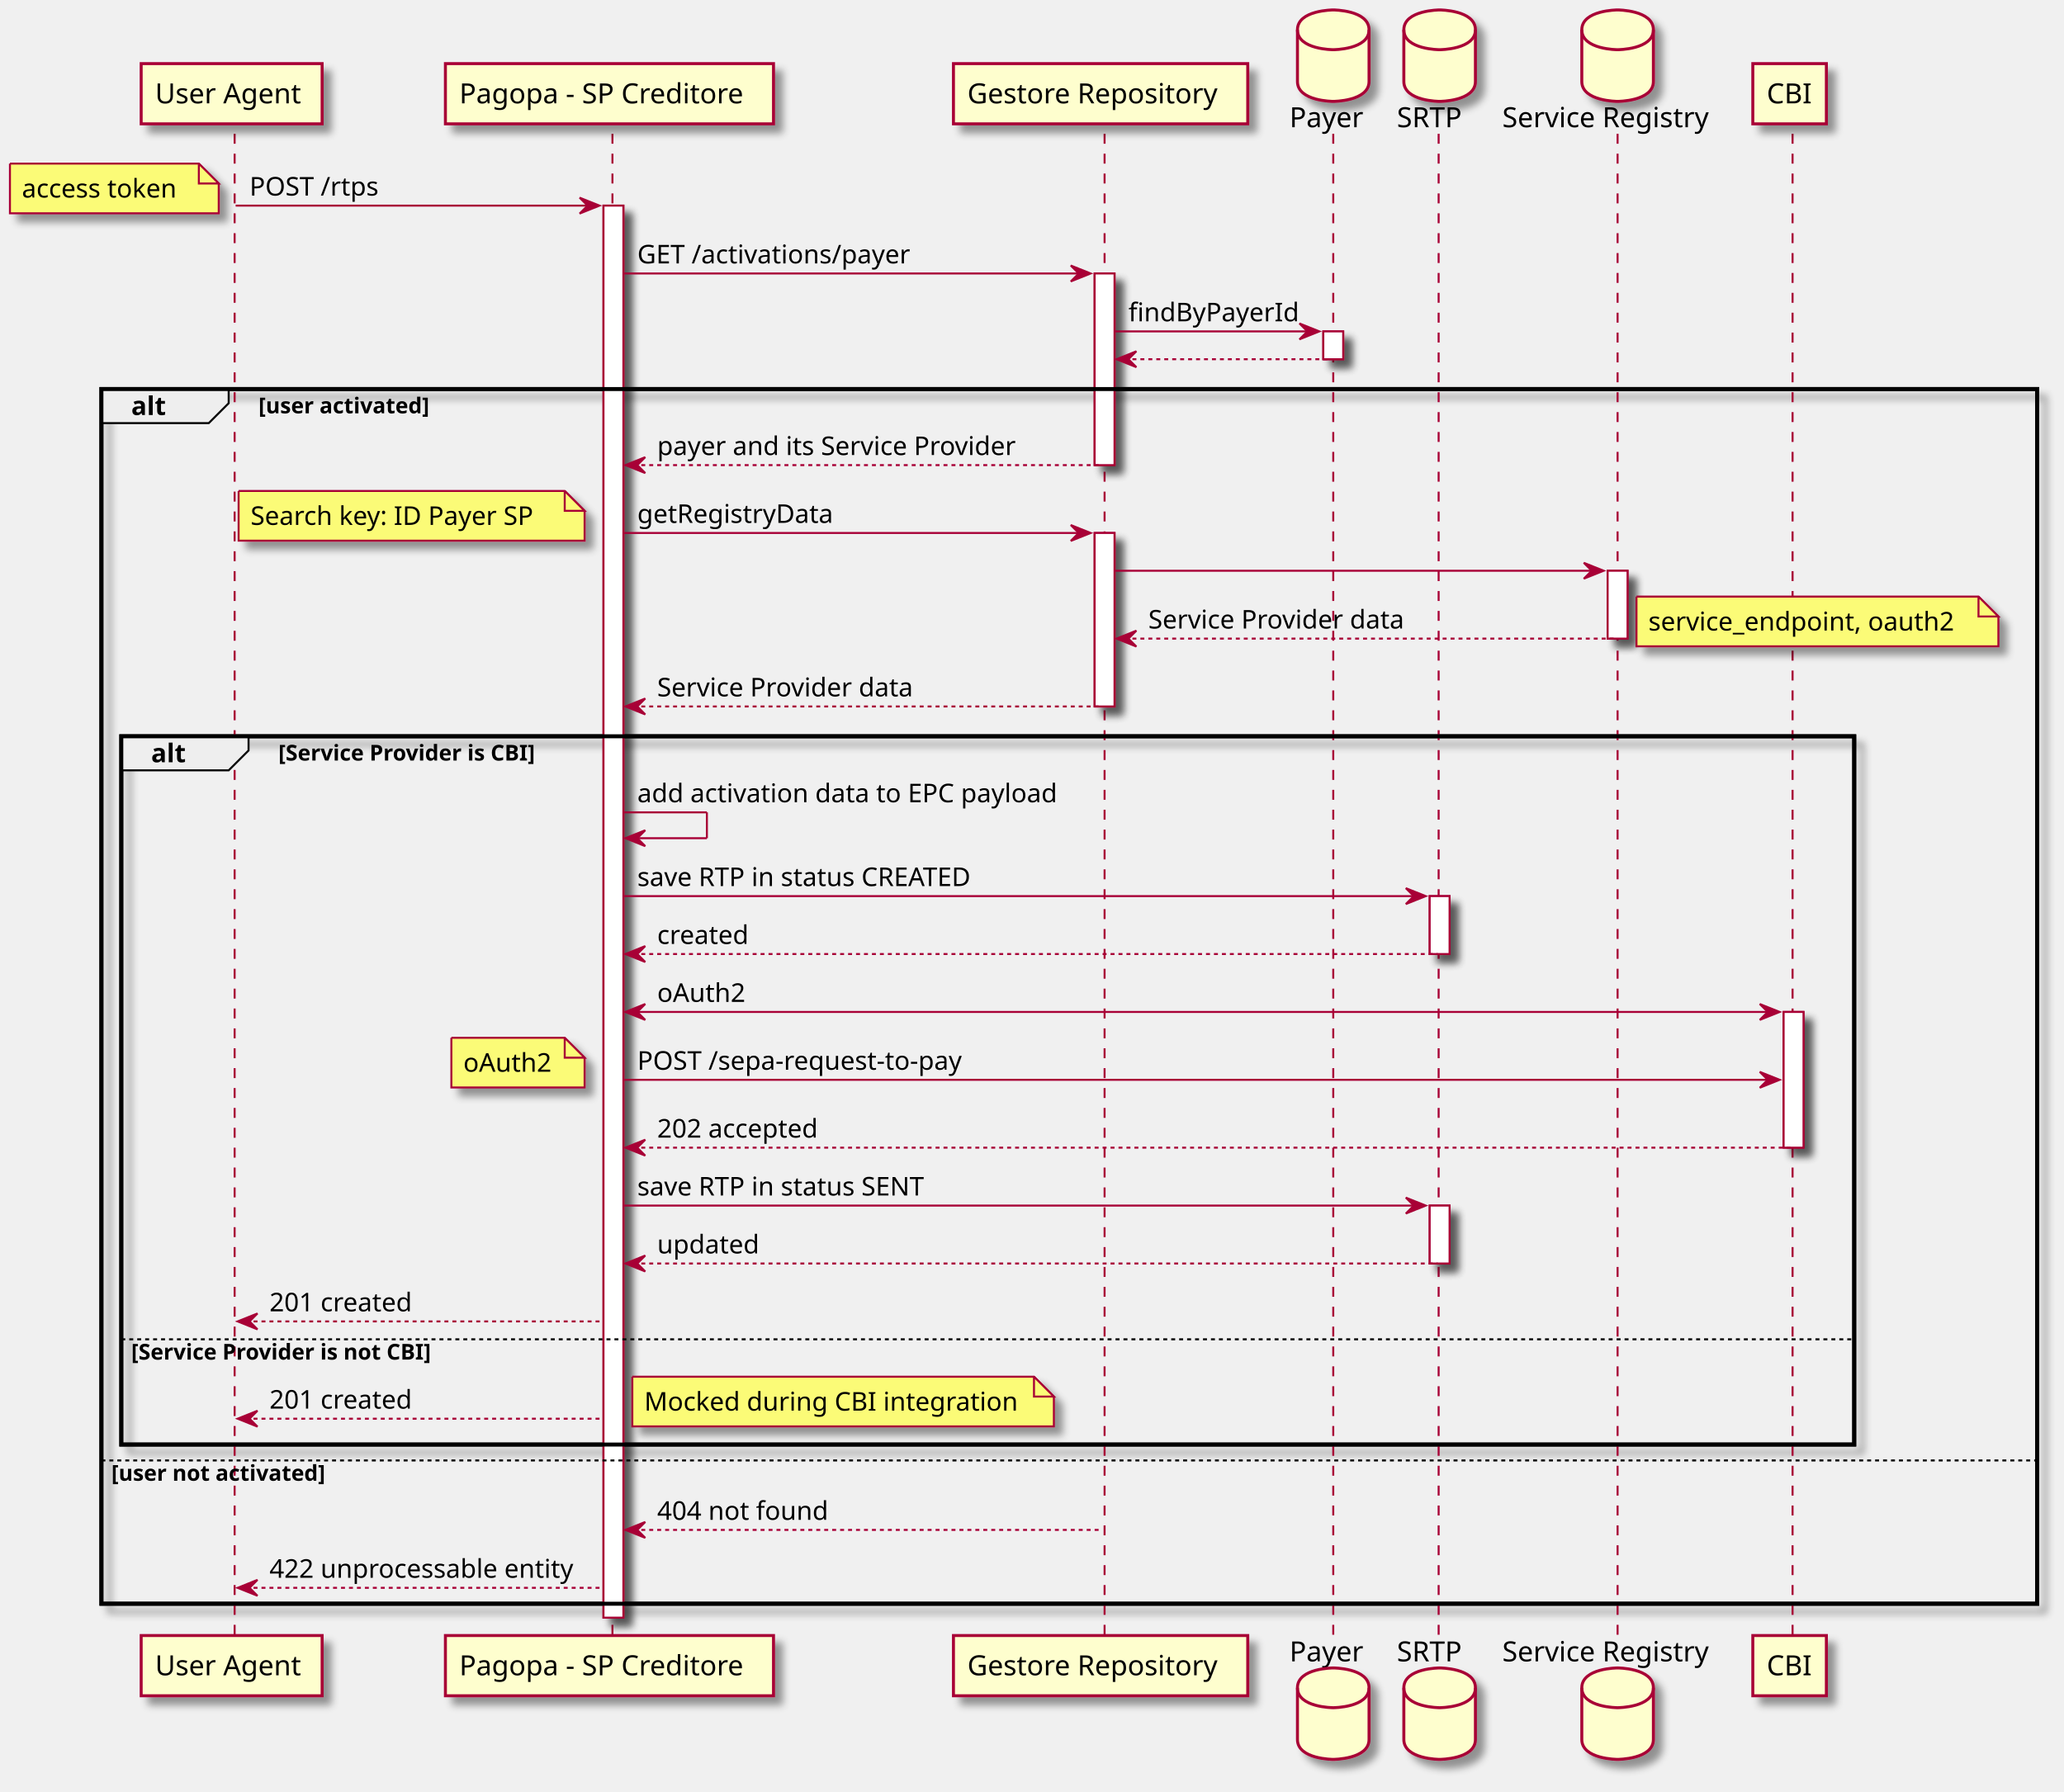
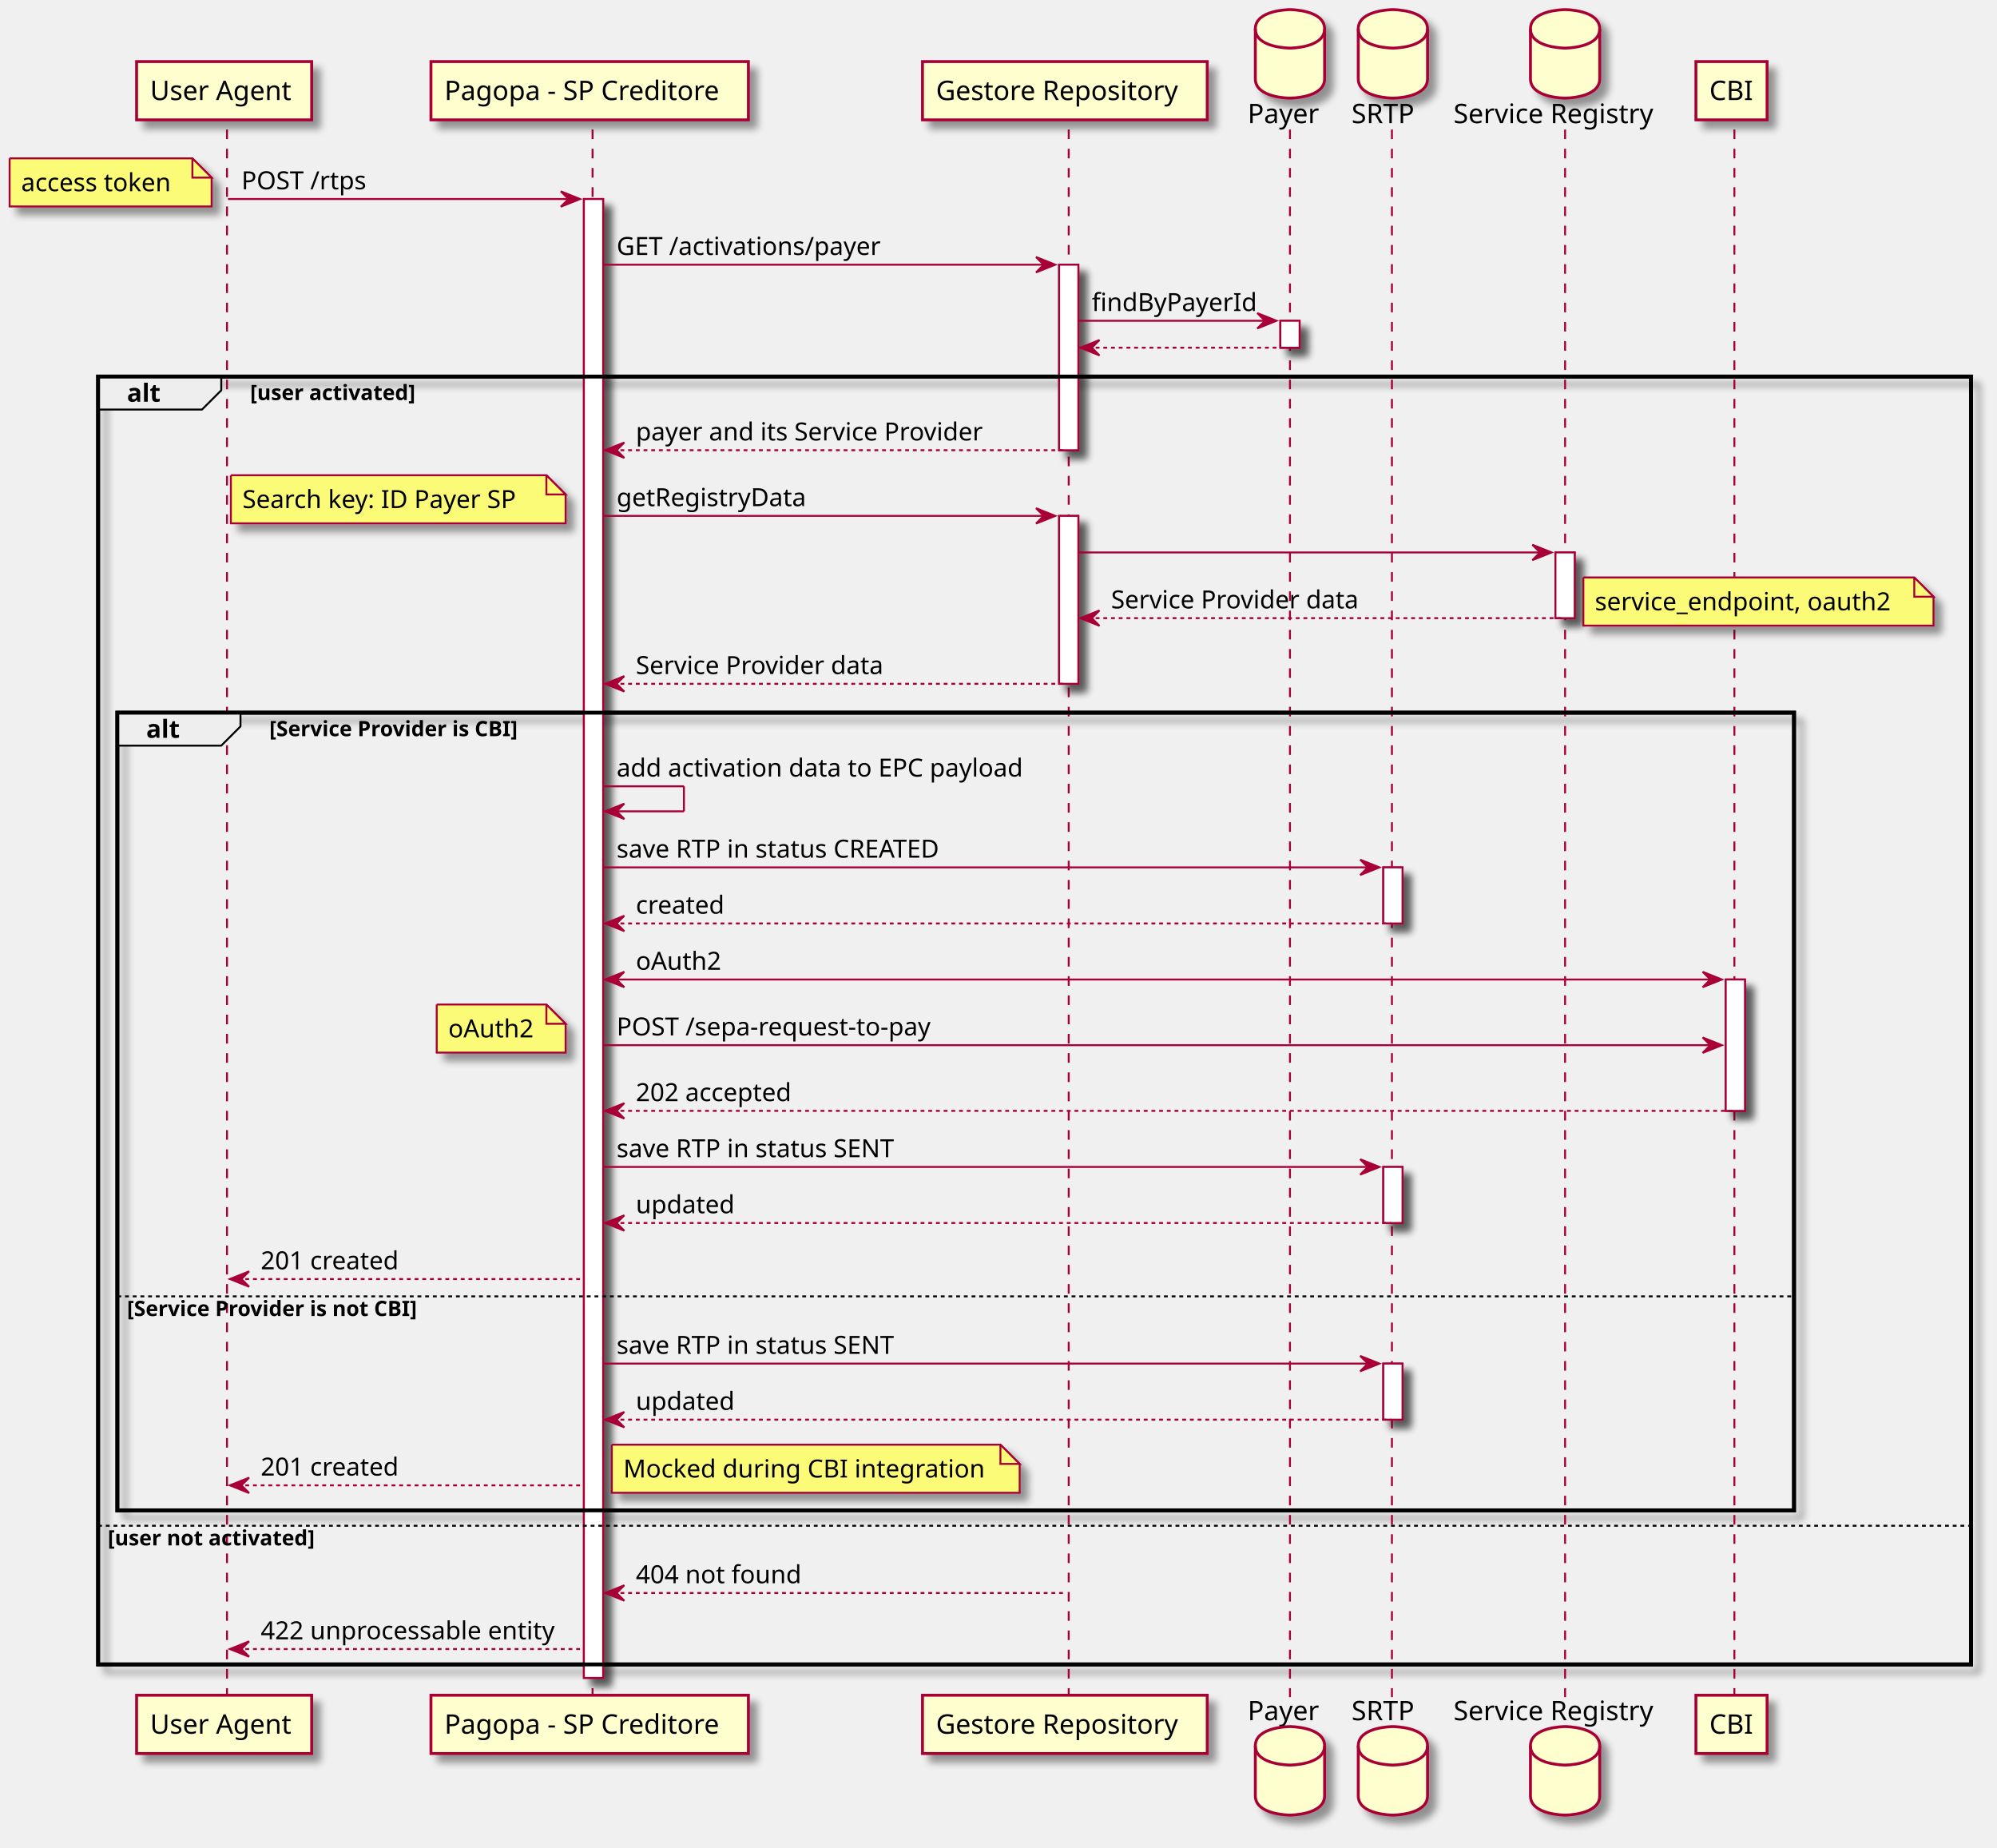
- <svg xmlns="http://www.w3.org/2000/svg" contentStyleType="text/css" height="901px" preserveAspectRatio="none" style="width:1038px;height:901px;background:#FFFFFF;" version="1.1" viewBox="0 0 1038 901" width="1038px" zoomAndPan="magnify">
+ <svg xmlns="http://www.w3.org/2000/svg" contentStyleType="text/css" height="960px" preserveAspectRatio="none" style="width:1038px;height:960px;background:#FFFFFF;" version="1.1" viewBox="0 0 1038 960" width="1038px" zoomAndPan="magnify">
  <defs>
-     <filter height="300%" id="f1ds9hnemxyg47" width="300%" x="-1" y="-1">
+     <filter height="300%" id="f15iikxen0m6p2" width="300%" x="-1" y="-1">
      <feGaussianBlur result="blurOut" stdDeviation="2.0" />
      <feColorMatrix in="blurOut" result="blurOut2" type="matrix" values="0 0 0 0 0 0 0 0 0 0 0 0 0 0 0 0 0 0 .4 0" />
      <feOffset dx="4.0" dy="4.0" in="blurOut2" result="blurOut3" />
      <feBlend in="SourceGraphic" in2="blurOut3" mode="normal" />
    </filter>
  </defs>
  <g>
-     <rect fill="#FFFFFF" filter="url(#f1ds9hnemxyg47)" height="710.266" style="stroke:#A80036;stroke-width:1.0;" width="10" x="303.5" y="103.43" />
-     <rect fill="#FFFFFF" filter="url(#f1ds9hnemxyg47)" height="96.398" style="stroke:#A80036;stroke-width:1.0;" width="10" x="550.5" y="137.562" />
-     <rect fill="#FFFFFF" filter="url(#f1ds9hnemxyg47)" height="87.266" style="stroke:#A80036;stroke-width:1.0;" width="10" x="550.5" y="268.094" />
-     <rect fill="#FFFFFF" filter="url(#f1ds9hnemxyg47)" height="14" style="stroke:#A80036;stroke-width:1.0;" width="10" x="665.5" y="166.695" />
-     <rect fill="#FFFFFF" filter="url(#f1ds9hnemxyg47)" height="29.133" style="stroke:#A80036;stroke-width:1.0;" width="10" x="719" y="450.758" />
-     <rect fill="#FFFFFF" filter="url(#f1ds9hnemxyg47)" height="29.133" style="stroke:#A80036;stroke-width:1.0;" width="10" x="719" y="606.422" />
-     <rect fill="#FFFFFF" filter="url(#f1ds9hnemxyg47)" height="34.133" style="stroke:#A80036;stroke-width:1.0;" width="10" x="808.5" y="287.094" />
-     <rect fill="#FFFFFF" filter="url(#f1ds9hnemxyg47)" height="68.266" style="stroke:#A80036;stroke-width:1.0;" width="10" x="897" y="509.023" />
-     <rect fill="none" filter="url(#f1ds9hnemxyg47)" height="611" style="stroke:#000000;stroke-width:2.0;" width="973.5" x="51" y="195.695" />
-     <rect fill="none" filter="url(#f1ds9hnemxyg47)" height="356.266" style="stroke:#000000;stroke-width:2.0;" width="871.5" x="61" y="370.359" />
-     <line style="stroke:#A80036;stroke-width:1.0;stroke-dasharray:5.0,5.0;" x1="118" x2="118" y1="67.297" y2="823.695" />
-     <line style="stroke:#A80036;stroke-width:1.0;stroke-dasharray:5.0,5.0;" x1="308" x2="308" y1="67.297" y2="823.695" />
-     <line style="stroke:#A80036;stroke-width:1.0;stroke-dasharray:5.0,5.0;" x1="555.5" x2="555.5" y1="67.297" y2="823.695" />
-     <line style="stroke:#A80036;stroke-width:1.0;stroke-dasharray:5.0,5.0;" x1="670.5" x2="670.5" y1="67.297" y2="823.695" />
-     <line style="stroke:#A80036;stroke-width:1.0;stroke-dasharray:5.0,5.0;" x1="723.5" x2="723.5" y1="67.297" y2="823.695" />
-     <line style="stroke:#A80036;stroke-width:1.0;stroke-dasharray:5.0,5.0;" x1="813.5" x2="813.5" y1="67.297" y2="823.695" />
-     <line style="stroke:#A80036;stroke-width:1.0;stroke-dasharray:5.0,5.0;" x1="901.5" x2="901.5" y1="67.297" y2="823.695" />
-     <rect fill="#FEFECE" filter="url(#f1ds9hnemxyg47)" height="30.297" style="stroke:#A80036;stroke-width:1.5;" width="91" x="71" y="32" />
+     <rect fill="#FFFFFF" filter="url(#f15iikxen0m6p2)" height="768.531" style="stroke:#A80036;stroke-width:1.0;" width="10" x="303.5" y="103.43" />
+     <rect fill="#FFFFFF" filter="url(#f15iikxen0m6p2)" height="96.398" style="stroke:#A80036;stroke-width:1.0;" width="10" x="550.5" y="137.562" />
+     <rect fill="#FFFFFF" filter="url(#f15iikxen0m6p2)" height="87.266" style="stroke:#A80036;stroke-width:1.0;" width="10" x="550.5" y="268.094" />
+     <rect fill="#FFFFFF" filter="url(#f15iikxen0m6p2)" height="14" style="stroke:#A80036;stroke-width:1.0;" width="10" x="665.5" y="166.695" />
+     <rect fill="#FFFFFF" filter="url(#f15iikxen0m6p2)" height="29.133" style="stroke:#A80036;stroke-width:1.0;" width="10" x="719" y="450.758" />
+     <rect fill="#FFFFFF" filter="url(#f15iikxen0m6p2)" height="29.133" style="stroke:#A80036;stroke-width:1.0;" width="10" x="719" y="606.422" />
+     <rect fill="#FFFFFF" filter="url(#f15iikxen0m6p2)" height="29.133" style="stroke:#A80036;stroke-width:1.0;" width="10" x="719" y="708.625" />
+     <rect fill="#FFFFFF" filter="url(#f15iikxen0m6p2)" height="34.133" style="stroke:#A80036;stroke-width:1.0;" width="10" x="808.5" y="287.094" />
+     <rect fill="#FFFFFF" filter="url(#f15iikxen0m6p2)" height="68.266" style="stroke:#A80036;stroke-width:1.0;" width="10" x="897" y="509.023" />
+     <rect fill="none" filter="url(#f15iikxen0m6p2)" height="669.266" style="stroke:#000000;stroke-width:2.0;" width="973.5" x="51" y="195.695" />
+     <rect fill="none" filter="url(#f15iikxen0m6p2)" height="414.531" style="stroke:#000000;stroke-width:2.0;" width="871.5" x="61" y="370.359" />
+     <line style="stroke:#A80036;stroke-width:1.0;stroke-dasharray:5.0,5.0;" x1="118" x2="118" y1="67.297" y2="881.961" />
+     <line style="stroke:#A80036;stroke-width:1.0;stroke-dasharray:5.0,5.0;" x1="308" x2="308" y1="67.297" y2="881.961" />
+     <line style="stroke:#A80036;stroke-width:1.0;stroke-dasharray:5.0,5.0;" x1="555.5" x2="555.5" y1="67.297" y2="881.961" />
+     <line style="stroke:#A80036;stroke-width:1.0;stroke-dasharray:5.0,5.0;" x1="670.5" x2="670.5" y1="67.297" y2="881.961" />
+     <line style="stroke:#A80036;stroke-width:1.0;stroke-dasharray:5.0,5.0;" x1="723.5" x2="723.5" y1="67.297" y2="881.961" />
+     <line style="stroke:#A80036;stroke-width:1.0;stroke-dasharray:5.0,5.0;" x1="813.5" x2="813.5" y1="67.297" y2="881.961" />
+     <line style="stroke:#A80036;stroke-width:1.0;stroke-dasharray:5.0,5.0;" x1="901.5" x2="901.5" y1="67.297" y2="881.961" />
+     <rect fill="#FEFECE" filter="url(#f15iikxen0m6p2)" height="30.297" style="stroke:#A80036;stroke-width:1.5;" width="91" x="71" y="32" />
    <text fill="#000000" font-family="sans-serif" font-size="14" lengthAdjust="spacing" textLength="77" x="78" y="51.995">User Agent</text>
-     <rect fill="#FEFECE" filter="url(#f1ds9hnemxyg47)" height="30.297" style="stroke:#A80036;stroke-width:1.5;" width="91" x="71" y="822.695" />
-     <text fill="#000000" font-family="sans-serif" font-size="14" lengthAdjust="spacing" textLength="77" x="78" y="842.69">User Agent</text>
-     <rect fill="#FEFECE" filter="url(#f1ds9hnemxyg47)" height="30.297" style="stroke:#A80036;stroke-width:1.5;" width="165" x="224" y="32" />
+     <rect fill="#FEFECE" filter="url(#f15iikxen0m6p2)" height="30.297" style="stroke:#A80036;stroke-width:1.5;" width="91" x="71" y="880.961" />
+     <text fill="#000000" font-family="sans-serif" font-size="14" lengthAdjust="spacing" textLength="77" x="78" y="900.956">User Agent</text>
+     <rect fill="#FEFECE" filter="url(#f15iikxen0m6p2)" height="30.297" style="stroke:#A80036;stroke-width:1.5;" width="165" x="224" y="32" />
    <text fill="#000000" font-family="sans-serif" font-size="14" lengthAdjust="spacing" textLength="151" x="231" y="51.995">Pagopa - SP Creditore</text>
-     <rect fill="#FEFECE" filter="url(#f1ds9hnemxyg47)" height="30.297" style="stroke:#A80036;stroke-width:1.5;" width="165" x="224" y="822.695" />
-     <text fill="#000000" font-family="sans-serif" font-size="14" lengthAdjust="spacing" textLength="151" x="231" y="842.69">Pagopa - SP Creditore</text>
-     <rect fill="#FEFECE" filter="url(#f1ds9hnemxyg47)" height="30.297" style="stroke:#A80036;stroke-width:1.5;" width="148" x="479.5" y="32" />
+     <rect fill="#FEFECE" filter="url(#f15iikxen0m6p2)" height="30.297" style="stroke:#A80036;stroke-width:1.5;" width="165" x="224" y="880.961" />
+     <text fill="#000000" font-family="sans-serif" font-size="14" lengthAdjust="spacing" textLength="151" x="231" y="900.956">Pagopa - SP Creditore</text>
+     <rect fill="#FEFECE" filter="url(#f15iikxen0m6p2)" height="30.297" style="stroke:#A80036;stroke-width:1.5;" width="148" x="479.5" y="32" />
    <text fill="#000000" font-family="sans-serif" font-size="14" lengthAdjust="spacing" textLength="134" x="486.5" y="51.995">Gestore Repository</text>
-     <rect fill="#FEFECE" filter="url(#f1ds9hnemxyg47)" height="30.297" style="stroke:#A80036;stroke-width:1.5;" width="148" x="479.5" y="822.695" />
-     <text fill="#000000" font-family="sans-serif" font-size="14" lengthAdjust="spacing" textLength="134" x="486.5" y="842.69">Gestore Repository</text>
+     <rect fill="#FEFECE" filter="url(#f15iikxen0m6p2)" height="30.297" style="stroke:#A80036;stroke-width:1.5;" width="148" x="479.5" y="880.961" />
+     <text fill="#000000" font-family="sans-serif" font-size="14" lengthAdjust="spacing" textLength="134" x="486.5" y="900.956">Gestore Repository</text>
    <text fill="#000000" font-family="sans-serif" font-size="14" lengthAdjust="spacing" textLength="38" x="648.5" y="63.995">Payer</text>
-     <path d="M652.5,15 C652.5,5 670.5,5 670.5,5 C670.5,5 688.5,5 688.5,15 L688.5,41 C688.5,51 670.5,51 670.5,51 C670.5,51 652.5,51 652.5,41 L652.5,15 " fill="#FEFECE" filter="url(#f1ds9hnemxyg47)" style="stroke:#A80036;stroke-width:1.5;" />
+     <path d="M652.5,15 C652.5,5 670.5,5 670.5,5 C670.5,5 688.5,5 688.5,15 L688.5,41 C688.5,51 670.5,51 670.5,51 C670.5,51 652.5,51 652.5,41 L652.5,15 " fill="#FEFECE" filter="url(#f15iikxen0m6p2)" style="stroke:#A80036;stroke-width:1.5;" />
    <path d="M652.5,15 C652.5,25 670.5,25 670.5,25 C670.5,25 688.5,25 688.5,15 " fill="none" style="stroke:#A80036;stroke-width:1.5;" />
-     <text fill="#000000" font-family="sans-serif" font-size="14" lengthAdjust="spacing" textLength="38" x="648.5" y="835.69">Payer</text>
-     <path d="M652.5,848.992 C652.5,838.992 670.5,838.992 670.5,838.992 C670.5,838.992 688.5,838.992 688.5,848.992 L688.5,874.992 C688.5,884.992 670.5,884.992 670.5,884.992 C670.5,884.992 652.5,884.992 652.5,874.992 L652.5,848.992 " fill="#FEFECE" filter="url(#f1ds9hnemxyg47)" style="stroke:#A80036;stroke-width:1.5;" />
-     <path d="M652.5,848.992 C652.5,858.992 670.5,858.992 670.5,858.992 C670.5,858.992 688.5,858.992 688.5,848.992 " fill="none" style="stroke:#A80036;stroke-width:1.5;" />
+     <text fill="#000000" font-family="sans-serif" font-size="14" lengthAdjust="spacing" textLength="38" x="648.5" y="893.956">Payer</text>
+     <path d="M652.5,907.258 C652.5,897.258 670.5,897.258 670.5,897.258 C670.5,897.258 688.5,897.258 688.5,907.258 L688.5,933.258 C688.5,943.258 670.5,943.258 670.5,943.258 C670.5,943.258 652.5,943.258 652.5,933.258 L652.5,907.258 " fill="#FEFECE" filter="url(#f15iikxen0m6p2)" style="stroke:#A80036;stroke-width:1.5;" />
+     <path d="M652.5,907.258 C652.5,917.258 670.5,917.258 670.5,917.258 C670.5,917.258 688.5,917.258 688.5,907.258 " fill="none" style="stroke:#A80036;stroke-width:1.5;" />
    <text fill="#000000" font-family="sans-serif" font-size="14" lengthAdjust="spacing" textLength="37" x="702.5" y="63.995">SRTP</text>
-     <path d="M706,15 C706,5 724,5 724,5 C724,5 742,5 742,15 L742,41 C742,51 724,51 724,51 C724,51 706,51 706,41 L706,15 " fill="#FEFECE" filter="url(#f1ds9hnemxyg47)" style="stroke:#A80036;stroke-width:1.5;" />
+     <path d="M706,15 C706,5 724,5 724,5 C724,5 742,5 742,15 L742,41 C742,51 724,51 724,51 C724,51 706,51 706,41 L706,15 " fill="#FEFECE" filter="url(#f15iikxen0m6p2)" style="stroke:#A80036;stroke-width:1.5;" />
    <path d="M706,15 C706,25 724,25 724,25 C724,25 742,25 742,15 " fill="none" style="stroke:#A80036;stroke-width:1.5;" />
-     <text fill="#000000" font-family="sans-serif" font-size="14" lengthAdjust="spacing" textLength="37" x="702.5" y="835.69">SRTP</text>
-     <path d="M706,848.992 C706,838.992 724,838.992 724,838.992 C724,838.992 742,838.992 742,848.992 L742,874.992 C742,884.992 724,884.992 724,884.992 C724,884.992 706,884.992 706,874.992 L706,848.992 " fill="#FEFECE" filter="url(#f1ds9hnemxyg47)" style="stroke:#A80036;stroke-width:1.5;" />
-     <path d="M706,848.992 C706,858.992 724,858.992 724,858.992 C724,858.992 742,858.992 742,848.992 " fill="none" style="stroke:#A80036;stroke-width:1.5;" />
+     <text fill="#000000" font-family="sans-serif" font-size="14" lengthAdjust="spacing" textLength="37" x="702.5" y="893.956">SRTP</text>
+     <path d="M706,907.258 C706,897.258 724,897.258 724,897.258 C724,897.258 742,897.258 742,907.258 L742,933.258 C742,943.258 724,943.258 724,943.258 C724,943.258 706,943.258 706,933.258 L706,907.258 " fill="#FEFECE" filter="url(#f15iikxen0m6p2)" style="stroke:#A80036;stroke-width:1.5;" />
+     <path d="M706,907.258 C706,917.258 724,917.258 724,917.258 C724,917.258 742,917.258 742,907.258 " fill="none" style="stroke:#A80036;stroke-width:1.5;" />
    <text fill="#000000" font-family="sans-serif" font-size="14" lengthAdjust="spacing" textLength="110" x="755.5" y="63.995">Service Registry</text>
-     <path d="M795.5,15 C795.5,5 813.5,5 813.5,5 C813.5,5 831.5,5 831.5,15 L831.5,41 C831.5,51 813.5,51 813.5,51 C813.5,51 795.5,51 795.5,41 L795.5,15 " fill="#FEFECE" filter="url(#f1ds9hnemxyg47)" style="stroke:#A80036;stroke-width:1.5;" />
+     <path d="M795.5,15 C795.5,5 813.5,5 813.5,5 C813.5,5 831.5,5 831.5,15 L831.5,41 C831.5,51 813.5,51 813.5,51 C813.5,51 795.5,51 795.5,41 L795.5,15 " fill="#FEFECE" filter="url(#f15iikxen0m6p2)" style="stroke:#A80036;stroke-width:1.5;" />
    <path d="M795.5,15 C795.5,25 813.5,25 813.5,25 C813.5,25 831.5,25 831.5,15 " fill="none" style="stroke:#A80036;stroke-width:1.5;" />
-     <text fill="#000000" font-family="sans-serif" font-size="14" lengthAdjust="spacing" textLength="110" x="755.5" y="835.69">Service Registry</text>
-     <path d="M795.5,848.992 C795.5,838.992 813.5,838.992 813.5,838.992 C813.5,838.992 831.5,838.992 831.5,848.992 L831.5,874.992 C831.5,884.992 813.5,884.992 813.5,884.992 C813.5,884.992 795.5,884.992 795.5,874.992 L795.5,848.992 " fill="#FEFECE" filter="url(#f1ds9hnemxyg47)" style="stroke:#A80036;stroke-width:1.5;" />
-     <path d="M795.5,848.992 C795.5,858.992 813.5,858.992 813.5,858.992 C813.5,858.992 831.5,858.992 831.5,848.992 " fill="none" style="stroke:#A80036;stroke-width:1.5;" />
-     <rect fill="#FEFECE" filter="url(#f1ds9hnemxyg47)" height="30.297" style="stroke:#A80036;stroke-width:1.5;" width="37" x="881.5" y="32" />
+     <text fill="#000000" font-family="sans-serif" font-size="14" lengthAdjust="spacing" textLength="110" x="755.5" y="893.956">Service Registry</text>
+     <path d="M795.5,907.258 C795.5,897.258 813.5,897.258 813.5,897.258 C813.5,897.258 831.5,897.258 831.5,907.258 L831.5,933.258 C831.5,943.258 813.5,943.258 813.5,943.258 C813.5,943.258 795.5,943.258 795.5,933.258 L795.5,907.258 " fill="#FEFECE" filter="url(#f15iikxen0m6p2)" style="stroke:#A80036;stroke-width:1.5;" />
+     <path d="M795.5,907.258 C795.5,917.258 813.5,917.258 813.5,917.258 C813.5,917.258 831.5,917.258 831.5,907.258 " fill="none" style="stroke:#A80036;stroke-width:1.5;" />
+     <rect fill="#FEFECE" filter="url(#f15iikxen0m6p2)" height="30.297" style="stroke:#A80036;stroke-width:1.5;" width="37" x="881.5" y="32" />
    <text fill="#000000" font-family="sans-serif" font-size="14" lengthAdjust="spacing" textLength="23" x="888.5" y="51.995">CBI</text>
-     <rect fill="#FEFECE" filter="url(#f1ds9hnemxyg47)" height="30.297" style="stroke:#A80036;stroke-width:1.5;" width="37" x="881.5" y="822.695" />
-     <text fill="#000000" font-family="sans-serif" font-size="14" lengthAdjust="spacing" textLength="23" x="888.5" y="842.69">CBI</text>
-     <rect fill="#FFFFFF" filter="url(#f1ds9hnemxyg47)" height="710.266" style="stroke:#A80036;stroke-width:1.0;" width="10" x="303.5" y="103.43" />
-     <rect fill="#FFFFFF" filter="url(#f1ds9hnemxyg47)" height="96.398" style="stroke:#A80036;stroke-width:1.0;" width="10" x="550.5" y="137.562" />
-     <rect fill="#FFFFFF" filter="url(#f1ds9hnemxyg47)" height="87.266" style="stroke:#A80036;stroke-width:1.0;" width="10" x="550.5" y="268.094" />
-     <rect fill="#FFFFFF" filter="url(#f1ds9hnemxyg47)" height="14" style="stroke:#A80036;stroke-width:1.0;" width="10" x="665.5" y="166.695" />
-     <rect fill="#FFFFFF" filter="url(#f1ds9hnemxyg47)" height="29.133" style="stroke:#A80036;stroke-width:1.0;" width="10" x="719" y="450.758" />
-     <rect fill="#FFFFFF" filter="url(#f1ds9hnemxyg47)" height="29.133" style="stroke:#A80036;stroke-width:1.0;" width="10" x="719" y="606.422" />
-     <rect fill="#FFFFFF" filter="url(#f1ds9hnemxyg47)" height="34.133" style="stroke:#A80036;stroke-width:1.0;" width="10" x="808.5" y="287.094" />
-     <rect fill="#FFFFFF" filter="url(#f1ds9hnemxyg47)" height="68.266" style="stroke:#A80036;stroke-width:1.0;" width="10" x="897" y="509.023" />
+     <rect fill="#FEFECE" filter="url(#f15iikxen0m6p2)" height="30.297" style="stroke:#A80036;stroke-width:1.5;" width="37" x="881.5" y="880.961" />
+     <text fill="#000000" font-family="sans-serif" font-size="14" lengthAdjust="spacing" textLength="23" x="888.5" y="900.956">CBI</text>
+     <rect fill="#FFFFFF" filter="url(#f15iikxen0m6p2)" height="768.531" style="stroke:#A80036;stroke-width:1.0;" width="10" x="303.5" y="103.43" />
+     <rect fill="#FFFFFF" filter="url(#f15iikxen0m6p2)" height="96.398" style="stroke:#A80036;stroke-width:1.0;" width="10" x="550.5" y="137.562" />
+     <rect fill="#FFFFFF" filter="url(#f15iikxen0m6p2)" height="87.266" style="stroke:#A80036;stroke-width:1.0;" width="10" x="550.5" y="268.094" />
+     <rect fill="#FFFFFF" filter="url(#f15iikxen0m6p2)" height="14" style="stroke:#A80036;stroke-width:1.0;" width="10" x="665.5" y="166.695" />
+     <rect fill="#FFFFFF" filter="url(#f15iikxen0m6p2)" height="29.133" style="stroke:#A80036;stroke-width:1.0;" width="10" x="719" y="450.758" />
+     <rect fill="#FFFFFF" filter="url(#f15iikxen0m6p2)" height="29.133" style="stroke:#A80036;stroke-width:1.0;" width="10" x="719" y="606.422" />
+     <rect fill="#FFFFFF" filter="url(#f15iikxen0m6p2)" height="29.133" style="stroke:#A80036;stroke-width:1.0;" width="10" x="719" y="708.625" />
+     <rect fill="#FFFFFF" filter="url(#f15iikxen0m6p2)" height="34.133" style="stroke:#A80036;stroke-width:1.0;" width="10" x="808.5" y="287.094" />
+     <rect fill="#FFFFFF" filter="url(#f15iikxen0m6p2)" height="68.266" style="stroke:#A80036;stroke-width:1.0;" width="10" x="897" y="509.023" />
    <polygon fill="#A80036" points="291.5,99.43,301.5,103.43,291.5,107.43,295.5,103.43" style="stroke:#A80036;stroke-width:1.0;" />
    <line style="stroke:#A80036;stroke-width:1.0;" x1="118.5" x2="297.5" y1="103.43" y2="103.43" />
    <text fill="#000000" font-family="sans-serif" font-size="13" lengthAdjust="spacing" textLength="67" x="125.5" y="98.364">POST /rtps</text>
-     <path d="M5,82.297 L5,107.297 L110,107.297 L110,92.297 L100,82.297 L5,82.297 " fill="#FBFB77" filter="url(#f1ds9hnemxyg47)" style="stroke:#A80036;stroke-width:1.0;" />
+     <path d="M5,82.297 L5,107.297 L110,107.297 L110,92.297 L100,82.297 L5,82.297 " fill="#FBFB77" filter="url(#f15iikxen0m6p2)" style="stroke:#A80036;stroke-width:1.0;" />
    <path d="M100,82.297 L100,92.297 L110,92.297 L100,82.297 " fill="#FBFB77" style="stroke:#A80036;stroke-width:1.0;" />
    <text fill="#000000" font-family="sans-serif" font-size="13" lengthAdjust="spacing" textLength="84" x="11" y="99.364">access token</text>
    <polygon fill="#A80036" points="538.5,133.562,548.5,137.562,538.5,141.562,542.5,137.562" style="stroke:#A80036;stroke-width:1.0;" />
    <line style="stroke:#A80036;stroke-width:1.0;" x1="313.5" x2="544.5" y1="137.562" y2="137.562" />
    <text fill="#000000" font-family="sans-serif" font-size="13" lengthAdjust="spacing" textLength="142" x="320.5" y="132.497">GET /activations/payer</text>
    <polygon fill="#A80036" points="653.5,162.695,663.5,166.695,653.5,170.695,657.5,166.695" style="stroke:#A80036;stroke-width:1.0;" />
    <line style="stroke:#A80036;stroke-width:1.0;" x1="560.5" x2="659.5" y1="166.695" y2="166.695" />
    <text fill="#000000" font-family="sans-serif" font-size="13" lengthAdjust="spacing" textLength="86" x="567.5" y="161.629">findByPayerId</text>
    <polygon fill="#A80036" points="571.5,176.695,561.5,180.695,571.5,184.695,567.5,180.695" style="stroke:#A80036;stroke-width:1.0;" />
    <line style="stroke:#A80036;stroke-width:1.0;stroke-dasharray:2.0,2.0;" x1="565.5" x2="669.5" y1="180.695" y2="180.695" />
    <path d="M51,195.695 L115,195.695 L115,202.828 L105,212.828 L51,212.828 L51,195.695 " fill="#EEEEEE" style="stroke:#000000;stroke-width:1.0;" />
-     <rect fill="none" height="611" style="stroke:#000000;stroke-width:2.0;" width="973.5" x="51" y="195.695" />
+     <rect fill="none" height="669.266" style="stroke:#000000;stroke-width:2.0;" width="973.5" x="51" y="195.695" />
    <text fill="#000000" font-family="sans-serif" font-size="13" font-weight="bold" lengthAdjust="spacing" textLength="19" x="66" y="208.762">alt</text>
    <text fill="#000000" font-family="sans-serif" font-size="11" font-weight="bold" lengthAdjust="spacing" textLength="102" x="130" y="207.906">[user activated]</text>
    <polygon fill="#A80036" points="324.5,229.961,314.5,233.961,324.5,237.961,320.5,233.961" style="stroke:#A80036;stroke-width:1.0;" />
    <line style="stroke:#A80036;stroke-width:1.0;stroke-dasharray:2.0,2.0;" x1="318.5" x2="554.5" y1="233.961" y2="233.961" />
    <text fill="#000000" font-family="sans-serif" font-size="13" lengthAdjust="spacing" textLength="190" x="330.5" y="228.895">payer and its Service Provider</text>
    <polygon fill="#A80036" points="538.5,264.094,548.5,268.094,538.5,272.094,542.5,268.094" style="stroke:#A80036;stroke-width:1.0;" />
    <line style="stroke:#A80036;stroke-width:1.0;" x1="313.5" x2="544.5" y1="268.094" y2="268.094" />
    <text fill="#000000" font-family="sans-serif" font-size="13" lengthAdjust="spacing" textLength="103" x="320.5" y="263.028">getRegistryData</text>
-     <path d="M120,246.961 L120,271.961 L294,271.961 L294,256.961 L284,246.961 L120,246.961 " fill="#FBFB77" filter="url(#f1ds9hnemxyg47)" style="stroke:#A80036;stroke-width:1.0;" />
+     <path d="M120,246.961 L120,271.961 L294,271.961 L294,256.961 L284,246.961 L120,246.961 " fill="#FBFB77" filter="url(#f15iikxen0m6p2)" style="stroke:#A80036;stroke-width:1.0;" />
    <path d="M284,246.961 L284,256.961 L294,256.961 L284,246.961 " fill="#FBFB77" style="stroke:#A80036;stroke-width:1.0;" />
    <text fill="#000000" font-family="sans-serif" font-size="13" lengthAdjust="spacing" textLength="153" x="126" y="264.028">Search key: ID Payer SP</text>
    <polygon fill="#A80036" points="796.5,283.094,806.5,287.094,796.5,291.094,800.5,287.094" style="stroke:#A80036;stroke-width:1.0;" />
    <line style="stroke:#A80036;stroke-width:1.0;" x1="560.5" x2="802.5" y1="287.094" y2="287.094" />
    <polygon fill="#A80036" points="571.5,317.227,561.5,321.227,571.5,325.227,567.5,321.227" style="stroke:#A80036;stroke-width:1.0;" />
    <line style="stroke:#A80036;stroke-width:1.0;stroke-dasharray:2.0,2.0;" x1="565.5" x2="812.5" y1="321.227" y2="321.227" />
    <text fill="#000000" font-family="sans-serif" font-size="13" lengthAdjust="spacing" textLength="136" x="577.5" y="316.161">Service Provider data</text>
-     <path d="M823,300.094 L823,325.094 L1005,325.094 L1005,310.094 L995,300.094 L823,300.094 " fill="#FBFB77" filter="url(#f1ds9hnemxyg47)" style="stroke:#A80036;stroke-width:1.0;" />
+     <path d="M823,300.094 L823,325.094 L1005,325.094 L1005,310.094 L995,300.094 L823,300.094 " fill="#FBFB77" filter="url(#f15iikxen0m6p2)" style="stroke:#A80036;stroke-width:1.0;" />
    <path d="M995,300.094 L995,310.094 L1005,310.094 L995,300.094 " fill="#FBFB77" style="stroke:#A80036;stroke-width:1.0;" />
    <text fill="#000000" font-family="sans-serif" font-size="13" lengthAdjust="spacing" textLength="161" x="829" y="317.161">service_endpoint, oauth2</text>
    <polygon fill="#A80036" points="324.5,351.359,314.5,355.359,324.5,359.359,320.5,355.359" style="stroke:#A80036;stroke-width:1.0;" />
    <line style="stroke:#A80036;stroke-width:1.0;stroke-dasharray:2.0,2.0;" x1="318.5" x2="554.5" y1="355.359" y2="355.359" />
    <text fill="#000000" font-family="sans-serif" font-size="13" lengthAdjust="spacing" textLength="136" x="330.5" y="350.293">Service Provider data</text>
    <path d="M61,370.359 L125,370.359 L125,377.492 L115,387.492 L61,387.492 L61,370.359 " fill="#EEEEEE" style="stroke:#000000;stroke-width:1.0;" />
-     <rect fill="none" height="356.266" style="stroke:#000000;stroke-width:2.0;" width="871.5" x="61" y="370.359" />
+     <rect fill="none" height="414.531" style="stroke:#000000;stroke-width:2.0;" width="871.5" x="61" y="370.359" />
    <text fill="#000000" font-family="sans-serif" font-size="13" font-weight="bold" lengthAdjust="spacing" textLength="19" x="76" y="383.426">alt</text>
    <text fill="#000000" font-family="sans-serif" font-size="11" font-weight="bold" lengthAdjust="spacing" textLength="155" x="140" y="382.57">[Service Provider is CBI]</text>
    <line style="stroke:#A80036;stroke-width:1.0;" x1="313.5" x2="355.5" y1="408.625" y2="408.625" />
    <line style="stroke:#A80036;stroke-width:1.0;" x1="355.5" x2="355.5" y1="408.625" y2="421.625" />
    <line style="stroke:#A80036;stroke-width:1.0;" x1="314.5" x2="355.5" y1="421.625" y2="421.625" />
    <polygon fill="#A80036" points="324.5,417.625,314.5,421.625,324.5,425.625,320.5,421.625" style="stroke:#A80036;stroke-width:1.0;" />
    <text fill="#000000" font-family="sans-serif" font-size="13" lengthAdjust="spacing" textLength="223" x="320.5" y="403.559">add activation data to EPC payload</text>
    <polygon fill="#A80036" points="707,446.758,717,450.758,707,454.758,711,450.758" style="stroke:#A80036;stroke-width:1.0;" />
    <line style="stroke:#A80036;stroke-width:1.0;" x1="313.5" x2="713" y1="450.758" y2="450.758" />
    <text fill="#000000" font-family="sans-serif" font-size="13" lengthAdjust="spacing" textLength="179" x="320.5" y="445.692">save RTP in status CREATED</text>
    <polygon fill="#A80036" points="324.5,475.891,314.5,479.891,324.5,483.891,320.5,479.891" style="stroke:#A80036;stroke-width:1.0;" />
    <line style="stroke:#A80036;stroke-width:1.0;stroke-dasharray:2.0,2.0;" x1="318.5" x2="723" y1="479.891" y2="479.891" />
    <text fill="#000000" font-family="sans-serif" font-size="13" lengthAdjust="spacing" textLength="49" x="330.5" y="474.825">created</text>
    <polygon fill="#A80036" points="324.5,505.023,314.5,509.023,324.5,513.023,320.5,509.023" style="stroke:#A80036;stroke-width:1.0;" />
    <polygon fill="#A80036" points="885,505.023,895,509.023,885,513.023,889,509.023" style="stroke:#A80036;stroke-width:1.0;" />
    <line style="stroke:#A80036;stroke-width:1.0;" x1="318.5" x2="891" y1="509.023" y2="509.023" />
    <text fill="#000000" font-family="sans-serif" font-size="13" lengthAdjust="spacing" textLength="46" x="330.5" y="503.957">oAuth2</text>
    <polygon fill="#A80036" points="885,539.156,895,543.156,885,547.156,889,543.156" style="stroke:#A80036;stroke-width:1.0;" />
    <line style="stroke:#A80036;stroke-width:1.0;" x1="313.5" x2="891" y1="543.156" y2="543.156" />
    <text fill="#000000" font-family="sans-serif" font-size="13" lengthAdjust="spacing" textLength="173" x="320.5" y="538.09">POST /sepa-request-to-pay</text>
-     <path d="M227,522.023 L227,547.023 L294,547.023 L294,532.023 L284,522.023 L227,522.023 " fill="#FBFB77" filter="url(#f1ds9hnemxyg47)" style="stroke:#A80036;stroke-width:1.0;" />
+     <path d="M227,522.023 L227,547.023 L294,547.023 L294,532.023 L284,522.023 L227,522.023 " fill="#FBFB77" filter="url(#f15iikxen0m6p2)" style="stroke:#A80036;stroke-width:1.0;" />
    <path d="M284,522.023 L284,532.023 L294,532.023 L284,522.023 " fill="#FBFB77" style="stroke:#A80036;stroke-width:1.0;" />
    <text fill="#000000" font-family="sans-serif" font-size="13" lengthAdjust="spacing" textLength="46" x="233" y="539.09">oAuth2</text>
    <polygon fill="#A80036" points="324.5,573.289,314.5,577.289,324.5,581.289,320.5,577.289" style="stroke:#A80036;stroke-width:1.0;" />
    <line style="stroke:#A80036;stroke-width:1.0;stroke-dasharray:2.0,2.0;" x1="318.5" x2="901" y1="577.289" y2="577.289" />
    <text fill="#000000" font-family="sans-serif" font-size="13" lengthAdjust="spacing" textLength="87" x="330.5" y="572.223">202 accepted</text>
    <polygon fill="#A80036" points="707,602.422,717,606.422,707,610.422,711,606.422" style="stroke:#A80036;stroke-width:1.0;" />
    <line style="stroke:#A80036;stroke-width:1.0;" x1="313.5" x2="713" y1="606.422" y2="606.422" />
    <text fill="#000000" font-family="sans-serif" font-size="13" lengthAdjust="spacing" textLength="154" x="320.5" y="601.356">save RTP in status SENT</text>
    <polygon fill="#A80036" points="324.5,631.555,314.5,635.555,324.5,639.555,320.5,635.555" style="stroke:#A80036;stroke-width:1.0;" />
    <line style="stroke:#A80036;stroke-width:1.0;stroke-dasharray:2.0,2.0;" x1="318.5" x2="723" y1="635.555" y2="635.555" />
    <text fill="#000000" font-family="sans-serif" font-size="13" lengthAdjust="spacing" textLength="53" x="330.5" y="630.489">updated</text>
    <polygon fill="#A80036" points="129.5,660.688,119.5,664.688,129.5,668.688,125.5,664.688" style="stroke:#A80036;stroke-width:1.0;" />
    <line style="stroke:#A80036;stroke-width:1.0;stroke-dasharray:2.0,2.0;" x1="123.5" x2="302.5" y1="664.688" y2="664.688" />
    <text fill="#000000" font-family="sans-serif" font-size="13" lengthAdjust="spacing" textLength="77" x="135.5" y="659.622">201 created</text>
    <line style="stroke:#000000;stroke-width:1.0;stroke-dasharray:2.0,2.0;" x1="61" x2="932.5" y1="673.688" y2="673.688" />
    <text fill="#000000" font-family="sans-serif" font-size="11" font-weight="bold" lengthAdjust="spacing" textLength="180" x="66" y="683.898">[Service Provider is not CBI]</text>
-     <polygon fill="#A80036" points="129.5,709.625,119.5,713.625,129.5,717.625,125.5,713.625" style="stroke:#A80036;stroke-width:1.0;" />
-     <line style="stroke:#A80036;stroke-width:1.0;stroke-dasharray:2.0,2.0;" x1="123.5" x2="302.5" y1="713.625" y2="713.625" />
-     <text fill="#000000" font-family="sans-serif" font-size="13" lengthAdjust="spacing" textLength="77" x="135.5" y="708.559">201 created</text>
-     <path d="M318,692.492 L318,717.492 L530,717.492 L530,702.492 L520,692.492 L318,692.492 " fill="#FBFB77" filter="url(#f1ds9hnemxyg47)" style="stroke:#A80036;stroke-width:1.0;" />
-     <path d="M520,692.492 L520,702.492 L530,702.492 L520,692.492 " fill="#FBFB77" style="stroke:#A80036;stroke-width:1.0;" />
-     <text fill="#000000" font-family="sans-serif" font-size="13" lengthAdjust="spacing" textLength="191" x="324" y="709.559">Mocked during CBI integration</text>
-     <line style="stroke:#000000;stroke-width:1.0;stroke-dasharray:2.0,2.0;" x1="51" x2="1024.5" y1="734.625" y2="734.625" />
-     <text fill="#000000" font-family="sans-serif" font-size="11" font-weight="bold" lengthAdjust="spacing" textLength="127" x="56" y="744.835">[user not activated]</text>
-     <polygon fill="#A80036" points="324.5,765.562,314.5,769.562,324.5,773.562,320.5,769.562" style="stroke:#A80036;stroke-width:1.0;" />
-     <line style="stroke:#A80036;stroke-width:1.0;stroke-dasharray:2.0,2.0;" x1="318.5" x2="554.5" y1="769.562" y2="769.562" />
-     <text fill="#000000" font-family="sans-serif" font-size="13" lengthAdjust="spacing" textLength="89" x="330.5" y="764.497">404 not found</text>
-     <polygon fill="#A80036" points="129.5,794.695,119.5,798.695,129.5,802.695,125.5,798.695" style="stroke:#A80036;stroke-width:1.0;" />
-     <line style="stroke:#A80036;stroke-width:1.0;stroke-dasharray:2.0,2.0;" x1="123.5" x2="302.5" y1="798.695" y2="798.695" />
-     <text fill="#000000" font-family="sans-serif" font-size="13" lengthAdjust="spacing" textLength="161" x="135.5" y="793.629">422 unprocessable entity</text>
+     <polygon fill="#A80036" points="707,704.625,717,708.625,707,712.625,711,708.625" style="stroke:#A80036;stroke-width:1.0;" />
+     <line style="stroke:#A80036;stroke-width:1.0;" x1="313.5" x2="713" y1="708.625" y2="708.625" />
+     <text fill="#000000" font-family="sans-serif" font-size="13" lengthAdjust="spacing" textLength="154" x="320.5" y="703.559">save RTP in status SENT</text>
+     <polygon fill="#A80036" points="324.5,733.758,314.5,737.758,324.5,741.758,320.5,737.758" style="stroke:#A80036;stroke-width:1.0;" />
+     <line style="stroke:#A80036;stroke-width:1.0;stroke-dasharray:2.0,2.0;" x1="318.5" x2="723" y1="737.758" y2="737.758" />
+     <text fill="#000000" font-family="sans-serif" font-size="13" lengthAdjust="spacing" textLength="53" x="330.5" y="732.692">updated</text>
+     <polygon fill="#A80036" points="129.5,767.891,119.5,771.891,129.5,775.891,125.5,771.891" style="stroke:#A80036;stroke-width:1.0;" />
+     <line style="stroke:#A80036;stroke-width:1.0;stroke-dasharray:2.0,2.0;" x1="123.5" x2="302.5" y1="771.891" y2="771.891" />
+     <text fill="#000000" font-family="sans-serif" font-size="13" lengthAdjust="spacing" textLength="77" x="135.5" y="766.825">201 created</text>
+     <path d="M318,750.758 L318,775.758 L530,775.758 L530,760.758 L520,750.758 L318,750.758 " fill="#FBFB77" filter="url(#f15iikxen0m6p2)" style="stroke:#A80036;stroke-width:1.0;" />
+     <path d="M520,750.758 L520,760.758 L530,760.758 L520,750.758 " fill="#FBFB77" style="stroke:#A80036;stroke-width:1.0;" />
+     <text fill="#000000" font-family="sans-serif" font-size="13" lengthAdjust="spacing" textLength="191" x="324" y="767.825">Mocked during CBI integration</text>
+     <line style="stroke:#000000;stroke-width:1.0;stroke-dasharray:2.0,2.0;" x1="51" x2="1024.5" y1="792.891" y2="792.891" />
+     <text fill="#000000" font-family="sans-serif" font-size="11" font-weight="bold" lengthAdjust="spacing" textLength="127" x="56" y="803.101">[user not activated]</text>
+     <polygon fill="#A80036" points="324.5,823.828,314.5,827.828,324.5,831.828,320.5,827.828" style="stroke:#A80036;stroke-width:1.0;" />
+     <line style="stroke:#A80036;stroke-width:1.0;stroke-dasharray:2.0,2.0;" x1="318.5" x2="554.5" y1="827.828" y2="827.828" />
+     <text fill="#000000" font-family="sans-serif" font-size="13" lengthAdjust="spacing" textLength="89" x="330.5" y="822.762">404 not found</text>
+     <polygon fill="#A80036" points="129.5,852.961,119.5,856.961,129.5,860.961,125.5,856.961" style="stroke:#A80036;stroke-width:1.0;" />
+     <line style="stroke:#A80036;stroke-width:1.0;stroke-dasharray:2.0,2.0;" x1="123.5" x2="302.5" y1="856.961" y2="856.961" />
+     <text fill="#000000" font-family="sans-serif" font-size="13" lengthAdjust="spacing" textLength="161" x="135.5" y="851.895">422 unprocessable entity</text>
  </g>
</svg>
